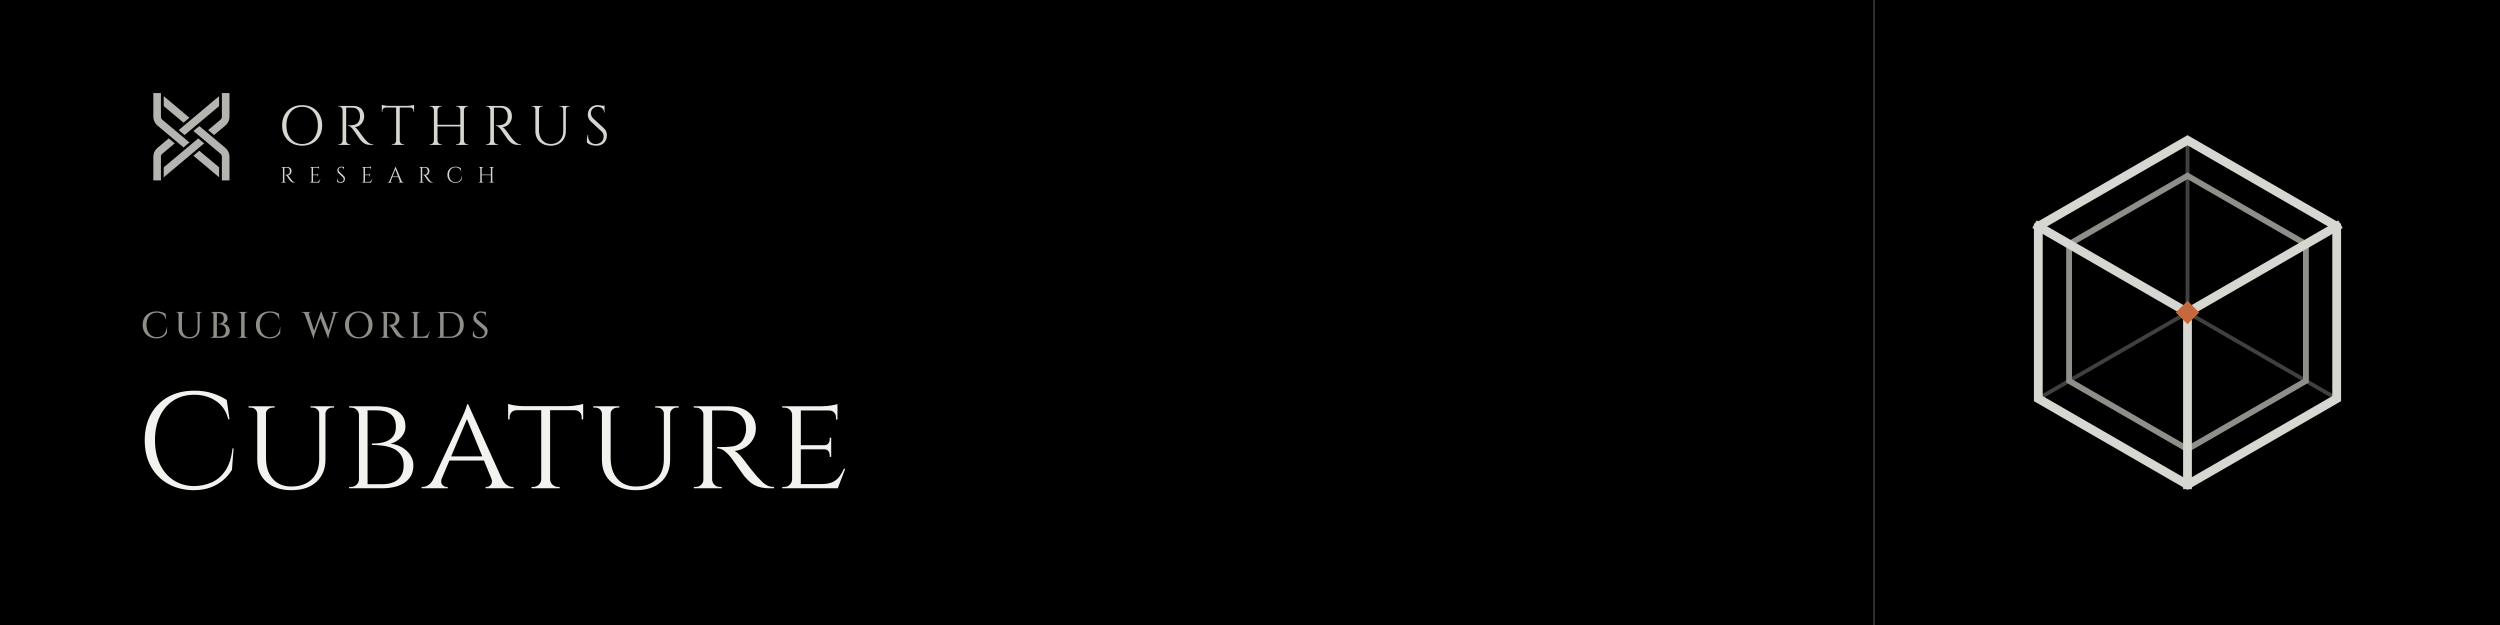
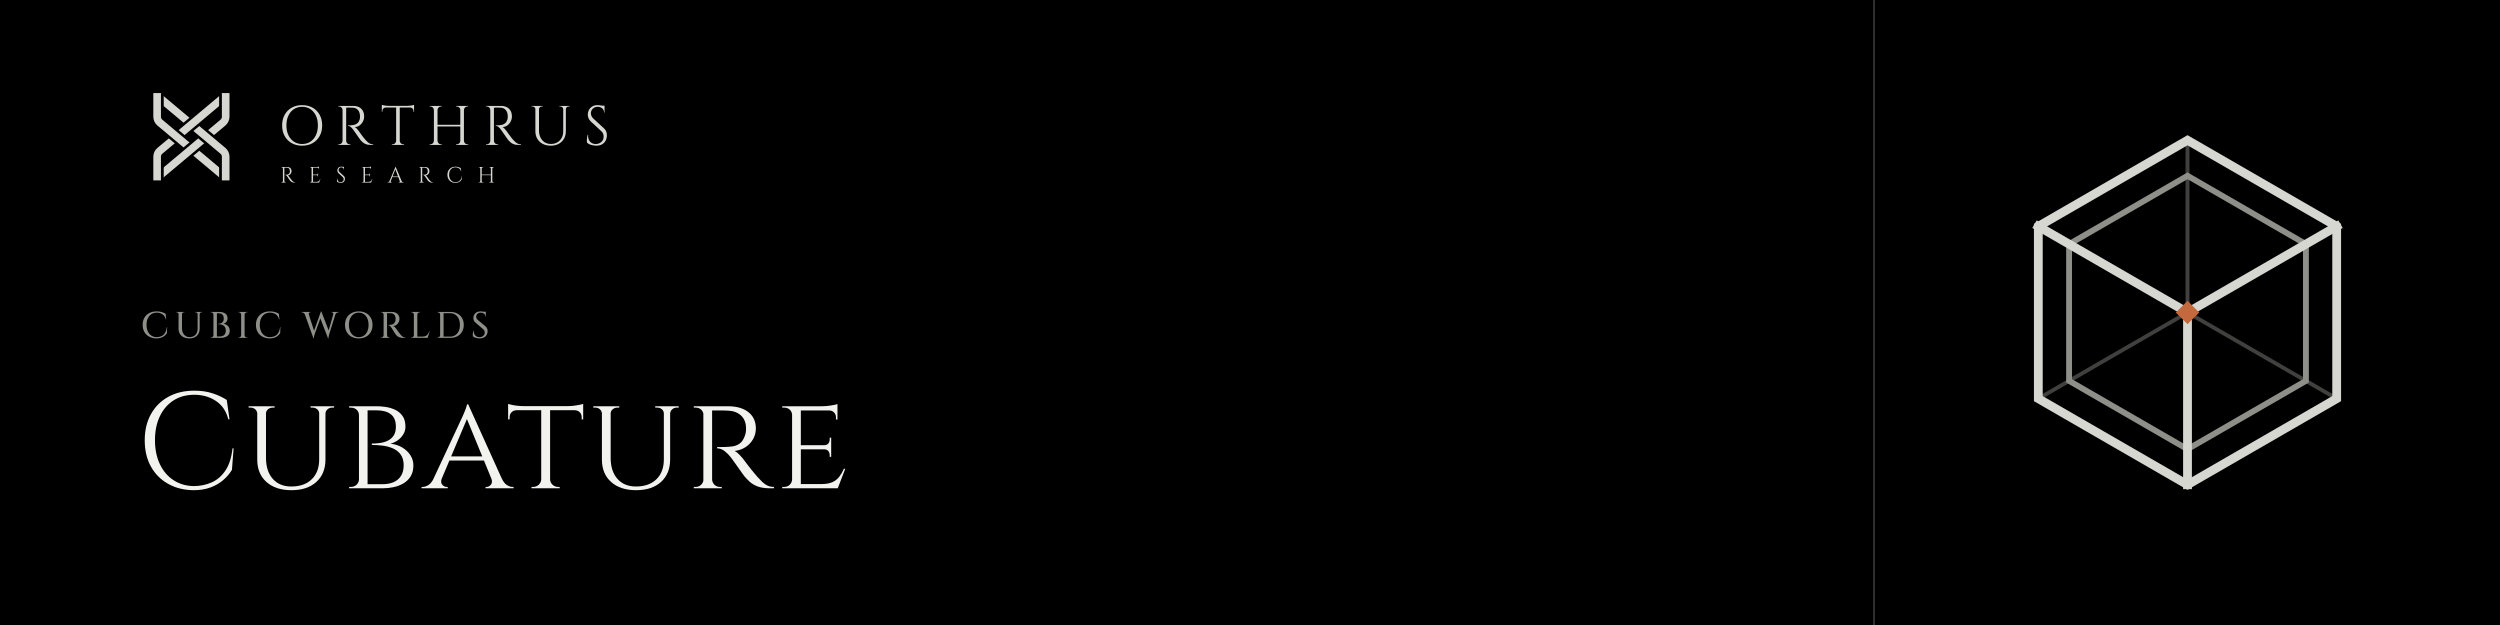
<svg xmlns="http://www.w3.org/2000/svg" width="1280" height="320" viewBox="0 0 1280 320" role="img" aria-label="Cubature, by Orthrus Research">
  <rect width="1280" height="320" fill="#000" />
  <svg x="72" y="44" width="52" height="52" viewBox="-100 -100 200 200">
    <clipPath id="m0c">
      <rect x="-200" y="-100" width="255" height="200" />
    </clipPath>
    <mask id="m0m" maskUnits="userSpaceOnUse" x="-100" y="-100" width="200" height="200">
-       <rect x="-100" y="-100" width="200" height="200" fill="#D6D7D1" />
+       <rect x="-100" y="-100" width="200" height="200" fill="#fff" />
      <path d="M22.98 5.05L-22.98 43.62" stroke="#000" stroke-width="25" />
    </mask>
    <g clip-path="url(#m0c)">
      <path d="M-67.5 -86L-67.5 -39.3A15 15 0 0 0 -62.14 -27.81L106.39 113.6" fill="none" stroke="#D6D7D1" stroke-width="15" mask="url(#m0m)" />
    </g>
    <clipPath id="m1c">
      <rect x="-55" y="-100" width="255" height="200" />
    </clipPath>
    <mask id="m1m" maskUnits="userSpaceOnUse" x="-100" y="-100" width="200" height="200">
-       <rect x="-100" y="-100" width="200" height="200" fill="#D6D7D1" />
+       <rect x="-100" y="-100" width="200" height="200" fill="#fff" />
      <path d="M22.98 -43.62L-22.98 -5.05" stroke="#000" stroke-width="25" />
    </mask>
    <g clip-path="url(#m1c)">
      <path d="M67.5 86L67.5 39.3A15 15 0 0 0 62.14 27.81L-106.39 -113.6" fill="none" stroke="#D6D7D1" stroke-width="15" mask="url(#m1m)" />
    </g>
    <clipPath id="m2c">
      <rect x="-200" y="-100" width="255" height="200" />
    </clipPath>
    <mask id="m2m" maskUnits="userSpaceOnUse" x="-100" y="-100" width="200" height="200">
-       <rect x="-100" y="-100" width="200" height="200" fill="#D6D7D1" />
+       <rect x="-100" y="-100" width="200" height="200" fill="#fff" />
      <path d="M-51.98 -19.28L-6.02 19.28" stroke="#000" stroke-width="25" />
    </mask>
    <g clip-path="url(#m2c)">
      <path d="M-67.5 86L-67.5 39.3A15 15 0 0 1 -62.14 27.81L106.39 -113.6" fill="none" stroke="#D6D7D1" stroke-width="15" mask="url(#m2m)" />
    </g>
    <clipPath id="m3c">
      <rect x="-55" y="-100" width="255" height="200" />
    </clipPath>
    <mask id="m3m" maskUnits="userSpaceOnUse" x="-100" y="-100" width="200" height="200">
-       <rect x="-100" y="-100" width="200" height="200" fill="#D6D7D1" />
+       <rect x="-100" y="-100" width="200" height="200" fill="#fff" />
      <path d="M6.02 -19.28L51.98 19.28" stroke="#000" stroke-width="25" />
    </mask>
    <g clip-path="url(#m3c)">
      <path d="M67.5 -86L67.5 -39.3A15 15 0 0 1 62.14 -27.81L-106.39 113.6" fill="none" stroke="#D6D7D1" stroke-width="15" mask="url(#m3m)" />
    </g>
  </svg>
  <g transform="translate(142.45 74.19)">
    <g fill="#d6d7d1">
      <path transform="translate(0.00 0.00) scale(0.02852 -0.02852)" d="M429,714Q536,714 617,668.5Q698,623 743.5,541Q789,459 789,350Q789,241 743.5,159Q698,77 617,31.5Q536,-14 429,-14Q323,-14 242,31.5Q161,77 115.5,159Q70,241 70,350Q70,459 115.5,541Q161,623 242,668.5Q323,714 429,714ZM429,16Q514,16 577.5,58Q641,100 676.5,175Q712,250 712,350Q712,450 676.5,525Q641,600 577.5,642Q514,684 429,684Q345,684 281.5,642Q218,600 182.5,525Q147,450 147,350Q147,250 182.5,175Q218,100 281.5,58Q345,16 429,16Z" />
      <path transform="translate(29.03 0.00) scale(0.02852 -0.02852)" d="M189,700L330,700Q375,700 411.5,687Q448,674 473,649.5Q498,625 511.5,590.5Q525,556 525,512Q525,464 502.5,420Q480,376 441.5,348.5Q403,321 355,321Q372,314 392,292.5Q412,271 427,251Q427,251 440.5,231.5Q454,212 474.5,184Q495,156 516,129Q537,102 552,86Q572,64 592,47Q612,30 635.5,20Q659,10 688,10L688,0L633,0Q587,0 553.5,14Q520,28 497,48.5Q474,69 458,88Q455,92 441.5,111Q428,130 409.5,156.5Q391,183 373,209Q355,235 342,253.5Q329,272 327,275Q308,300 285,321Q262,342 235,342L235,352Q235,352 250.5,351.5Q266,351 288,352Q314,353 345,360Q376,367 403,389Q430,411 444,456Q447,467 449,483.5Q451,500 450,516Q449,584 415.5,624.5Q382,665 326,668Q298,670 268.5,669.5Q239,669 219,669Q199,669 199,669Q199,670 196.5,677.5Q194,685 191.5,692.5Q189,700 189,700ZM202,700L202,0L137,0L137,700L202,700ZM140,73L140,0L60,0L60,10Q60,10 66.5,10Q73,10 73,10Q99,10 117.5,28.5Q136,47 137,73L140,73ZM140,627L137,627Q136,653 117.5,671.5Q99,690 73,690Q73,690 66.5,690Q60,690 60,690L60,700L140,700L140,627ZM199,73L202,73Q202,47 221,28.5Q240,10 266,10Q266,10 272,10Q278,10 278,10L278,0L199,0L199,73Z" />
      <path transform="translate(52.47 0.00) scale(0.02852 -0.02852)" d="M342,697L342,0L277,0L277,697L342,697ZM599,701L599,671L20,671L20,701L599,701ZM599,674L599,593L589,594L589,611Q589,636 571.5,653Q554,670 530,671L530,674L599,674ZM599,719L599,690L477,701Q499,701 523.5,704Q548,707 569,711Q590,715 599,719ZM280,73L280,0L200,0L200,10Q200,10 206.5,10Q213,10 213,10Q239,10 257.5,28.5Q276,47 277,73L280,73ZM339,73L342,73Q343,47 361.5,28.5Q380,10 406,10Q406,10 412.5,10Q419,10 419,10L419,0L339,0L339,73ZM89,674L89,671Q64,670 47,653Q30,636 30,611L30,594L20,593L20,674L89,674ZM20,719Q30,715 50.5,711Q71,707 96,704Q121,701 142,701L20,690L20,719Z" />
      <path transform="translate(75.80 0.00) scale(0.02852 -0.02852)" d="M676,700L676,0L611,0L611,700L676,700ZM202,700L202,0L137,0L137,700L202,700ZM620,361L620,331L192,331L192,361L620,361ZM140,73L140,0L60,0L60,10Q60,10 66.5,10Q73,10 73,10Q99,10 117.5,28.5Q136,47 137,73L140,73ZM140,627L137,627Q136,653 117.5,671.5Q99,690 73,690Q73,690 66.5,690Q60,690 60,690L60,700L140,700L140,627ZM199,73L202,73Q203,47 221.5,28.5Q240,10 266,10Q266,10 272,10Q278,10 279,10L279,0L199,0L199,73ZM199,627L199,700L279,700L279,690Q278,690 272,690Q266,690 266,690Q240,690 221.5,671.5Q203,653 202,627L199,627ZM614,73L614,0L534,0L534,10Q535,10 541,10Q547,10 547,10Q573,10 592,28.5Q611,47 611,73L614,73ZM614,627L611,627Q611,653 592,671.5Q573,690 547,690Q547,690 541,690Q535,690 534,690L534,700L614,700L614,627ZM673,73L676,73Q677,47 695.5,28.5Q714,10 740,10Q740,10 746.5,10Q753,10 753,10L753,0L673,0L673,73ZM673,627L673,700L753,700L753,690Q753,690 746.5,690Q740,690 740,690Q714,690 695.5,671.5Q677,653 676,627L673,627Z" />
      <path transform="translate(104.68 0.00) scale(0.02852 -0.02852)" d="M189,700L330,700Q375,700 411.5,687Q448,674 473,649.5Q498,625 511.5,590.5Q525,556 525,512Q525,464 502.5,420Q480,376 441.5,348.5Q403,321 355,321Q372,314 392,292.5Q412,271 427,251Q427,251 440.5,231.5Q454,212 474.5,184Q495,156 516,129Q537,102 552,86Q572,64 592,47Q612,30 635.5,20Q659,10 688,10L688,0L633,0Q587,0 553.5,14Q520,28 497,48.5Q474,69 458,88Q455,92 441.5,111Q428,130 409.5,156.5Q391,183 373,209Q355,235 342,253.5Q329,272 327,275Q308,300 285,321Q262,342 235,342L235,352Q235,352 250.5,351.5Q266,351 288,352Q314,353 345,360Q376,367 403,389Q430,411 444,456Q447,467 449,483.5Q451,500 450,516Q449,584 415.5,624.5Q382,665 326,668Q298,670 268.5,669.5Q239,669 219,669Q199,669 199,669Q199,670 196.5,677.5Q194,685 191.5,692.5Q189,700 189,700ZM202,700L202,0L137,0L137,700L202,700ZM140,73L140,0L60,0L60,10Q60,10 66.5,10Q73,10 73,10Q99,10 117.5,28.5Q136,47 137,73L140,73ZM140,627L137,627Q136,653 117.5,671.5Q99,690 73,690Q73,690 66.5,690Q60,690 60,690L60,700L140,700L140,627ZM199,73L202,73Q202,47 221,28.5Q240,10 266,10Q266,10 272,10Q278,10 278,10L278,0L199,0L199,73Z" />
      <path transform="translate(128.27 0.00) scale(0.02852 -0.02852)" d="M184,700L184,260Q184,188 210.5,133Q237,78 285,47.5Q333,17 396,17Q463,17 513,46Q563,75 591,126.5Q619,178 619,247L619,700L666,700L666,247Q666,169 632.5,110.5Q599,52 538,19Q477,-14 396,-14Q313,-14 250.5,18.5Q188,51 153.5,109.5Q119,168 119,246L119,700L184,700ZM122,700L122,640L119,640Q119,662 103.5,676Q88,690 66,690Q66,690 58,690Q50,690 50,690L50,700L122,700ZM253,700L253,690Q253,690 245,690Q237,690 237,690Q215,690 199.5,676Q184,662 184,640L182,640L182,700L253,700ZM622,700L622,640L619,640Q619,662 603.5,676Q588,690 566,690Q566,690 558,690Q550,690 550,690L550,700L622,700ZM735,700L735,690Q735,690 727,690Q719,690 719,690Q697,690 681.5,676Q666,662 666,640L664,640L664,700L735,700Z" />
      <path transform="translate(156.35 0.00) scale(0.02852 -0.02852)" d="M251,714Q267,714 285.5,712Q304,710 321.5,706.5Q339,703 353.5,699.5Q368,696 376,692L376,581L367,581Q367,629 334,656.5Q301,684 254,684Q199,684 165,649.5Q131,615 131,569Q131,550 139.5,524.5Q148,499 171,477L368,295Q398,267 408,235Q418,203 418,173Q418,90 367.5,38Q317,-14 231,-14Q207,-14 174.5,-9Q142,-4 111.5,8.5Q81,21 61,41Q58,57 58,81Q58,105 62,131.5Q66,158 73,180L82,180Q77,129 95,91Q113,53 147.5,33.5Q182,14 226,16Q281,19 320.5,54.5Q360,90 360,150Q360,179 350,202.5Q340,226 321,243L129,421Q99,449 87,482.5Q75,516 75,545Q75,587 95,626Q115,665 154.5,689.5Q194,714 251,714ZM376,704L376,683L300,683L300,704L376,704Z" />
    </g>
  </g>
  <g transform="translate(143.29 93.48)">
    <g fill="#d6d7d1">
      <path transform="translate(0.00 0.00) scale(0.01141 -0.01141)" d="M189,700L330,700Q375,700 411.5,687Q448,674 473,649.5Q498,625 511.5,590.5Q525,556 525,512Q525,464 502.5,420Q480,376 441.5,348.5Q403,321 355,321Q372,314 392,292.5Q412,271 427,251Q427,251 440.5,231.5Q454,212 474.5,184Q495,156 516,129Q537,102 552,86Q572,64 592,47Q612,30 635.5,20Q659,10 688,10L688,0L633,0Q587,0 553.5,14Q520,28 497,48.5Q474,69 458,88Q455,92 441.5,111Q428,130 409.5,156.5Q391,183 373,209Q355,235 342,253.5Q329,272 327,275Q308,300 285,321Q262,342 235,342L235,352Q235,352 250.5,351.5Q266,351 288,352Q314,353 345,360Q376,367 403,389Q430,411 444,456Q447,467 449,483.5Q451,500 450,516Q449,584 415.5,624.5Q382,665 326,668Q298,670 268.5,669.5Q239,669 219,669Q199,669 199,669Q199,670 196.5,677.5Q194,685 191.5,692.5Q189,700 189,700ZM202,700L202,0L137,0L137,700L202,700ZM140,73L140,0L60,0L60,10Q60,10 66.5,10Q73,10 73,10Q99,10 117.5,28.5Q136,47 137,73L140,73ZM140,627L137,627Q136,653 117.5,671.5Q99,690 73,690Q73,690 66.5,690Q60,690 60,690L60,700L140,700L140,627ZM199,73L202,73Q202,47 221,28.5Q240,10 266,10Q266,10 272,10Q278,10 278,10L278,0L199,0L199,73Z" />
      <path transform="translate(14.68 0.00) scale(0.01141 -0.01141)" d="M202,700L202,0L137,0L137,700L202,700ZM472,31L472,0L199,0L199,31L472,31ZM429,360L429,330L199,330L199,360L429,360ZM472,700L472,669L199,669L199,700L472,700ZM533,162L475,0L309,0L345,31Q398,31 431.5,47.5Q465,64 486,94Q507,124 523,162L533,162ZM429,332L429,266L419,266L419,281Q419,301 405,315.5Q391,330 371,330L371,332L429,332ZM429,424L429,358L371,358L371,360Q391,361 405,375.5Q419,390 419,410L419,424L429,424ZM472,672L472,592L462,592L462,610Q462,634 445,651.5Q428,669 403,670L403,672L472,672ZM472,718L472,689L350,700Q372,700 396.5,703Q421,706 442,710Q463,714 472,718ZM140,73L140,0L60,0L60,10Q60,10 66.5,10Q73,10 73,10Q99,10 117.5,28.5Q136,47 137,73L140,73ZM140,627L137,627Q137,653 118,671.5Q99,690 73,690Q73,690 67,690Q61,690 61,690L60,700L140,700L140,627Z" />
      <path transform="translate(28.56 0.00) scale(0.01141 -0.01141)" d="M251,714Q267,714 285.5,712Q304,710 321.5,706.5Q339,703 353.5,699.5Q368,696 376,692L376,581L367,581Q367,629 334,656.5Q301,684 254,684Q199,684 165,649.5Q131,615 131,569Q131,550 139.5,524.5Q148,499 171,477L368,295Q398,267 408,235Q418,203 418,173Q418,90 367.5,38Q317,-14 231,-14Q207,-14 174.5,-9Q142,-4 111.5,8.5Q81,21 61,41Q58,57 58,81Q58,105 62,131.5Q66,158 73,180L82,180Q77,129 95,91Q113,53 147.5,33.5Q182,14 226,16Q281,19 320.5,54.5Q360,90 360,150Q360,179 350,202.5Q340,226 321,243L129,421Q99,449 87,482.5Q75,516 75,545Q75,587 95,626Q115,665 154.5,689.5Q194,714 251,714ZM376,704L376,683L300,683L300,704L376,704Z" />
      <path transform="translate(41.28 0.00) scale(0.01141 -0.01141)" d="M202,700L202,0L137,0L137,700L202,700ZM472,31L472,0L199,0L199,31L472,31ZM429,360L429,330L199,330L199,360L429,360ZM472,700L472,669L199,669L199,700L472,700ZM533,162L475,0L309,0L345,31Q398,31 431.5,47.5Q465,64 486,94Q507,124 523,162L533,162ZM429,332L429,266L419,266L419,281Q419,301 405,315.5Q391,330 371,330L371,332L429,332ZM429,424L429,358L371,358L371,360Q391,361 405,375.5Q419,390 419,410L419,424L429,424ZM472,672L472,592L462,592L462,610Q462,634 445,651.5Q428,669 403,670L403,672L472,672ZM472,718L472,689L350,700Q372,700 396.5,703Q421,706 442,710Q463,714 472,718ZM140,73L140,0L60,0L60,10Q60,10 66.5,10Q73,10 73,10Q99,10 117.5,28.5Q136,47 137,73L140,73ZM140,627L137,627Q137,653 118,671.5Q99,690 73,690Q73,690 67,690Q61,690 61,690L60,700L140,700L140,627Z" />
      <path transform="translate(55.16 0.00) scale(0.01141 -0.01141)" d="M359,714L655,6L570,6L339,619L359,714ZM144,73Q137,53 142,39Q147,25 158.5,17.5Q170,10 182,10L191,10L191,0L-10,0L-10,10Q-10,10 -5.5,10Q-1,10 -1,10Q22,10 46.5,24.5Q71,39 87,73L144,73ZM359,714L368,644L117,3L57,3L313,611Q313,611 318.5,623.5Q324,636 331.5,654Q339,672 344.5,689Q350,706 350,714L359,714ZM500,273L500,243L187,243L187,273L500,273ZM545,73L627,73Q642,39 667,24.5Q692,10 715,10Q715,10 719,10Q723,10 723,10L723,0L498,0L498,10L507,10Q526,10 541,26.5Q556,43 545,73Z" />
      <path transform="translate(70.58 0.00) scale(0.01141 -0.01141)" d="M189,700L330,700Q375,700 411.5,687Q448,674 473,649.5Q498,625 511.5,590.5Q525,556 525,512Q525,464 502.5,420Q480,376 441.5,348.5Q403,321 355,321Q372,314 392,292.5Q412,271 427,251Q427,251 440.5,231.5Q454,212 474.5,184Q495,156 516,129Q537,102 552,86Q572,64 592,47Q612,30 635.5,20Q659,10 688,10L688,0L633,0Q587,0 553.5,14Q520,28 497,48.5Q474,69 458,88Q455,92 441.5,111Q428,130 409.5,156.5Q391,183 373,209Q355,235 342,253.5Q329,272 327,275Q308,300 285,321Q262,342 235,342L235,352Q235,352 250.5,351.5Q266,351 288,352Q314,353 345,360Q376,367 403,389Q430,411 444,456Q447,467 449,483.5Q451,500 450,516Q449,584 415.5,624.5Q382,665 326,668Q298,670 268.5,669.5Q239,669 219,669Q199,669 199,669Q199,670 196.5,677.5Q194,685 191.5,692.5Q189,700 189,700ZM202,700L202,0L137,0L137,700L202,700ZM140,73L140,0L60,0L60,10Q60,10 66.5,10Q73,10 73,10Q99,10 117.5,28.5Q136,47 137,73L140,73ZM140,627L137,627Q136,653 117.5,671.5Q99,690 73,690Q73,690 66.5,690Q60,690 60,690L60,700L140,700L140,627ZM199,73L202,73Q202,47 221,28.5Q240,10 266,10Q266,10 272,10Q278,10 278,10L278,0L199,0L199,73Z" />
      <path transform="translate(85.09 0.00) scale(0.01141 -0.01141)" d="M710,292L698,135Q672,92 632.5,58.5Q593,25 539.5,5.5Q486,-14 417,-14Q313,-13 232,32Q151,77 105.5,158.5Q60,240 60,351Q60,460 105,541.5Q150,623 231.5,668.5Q313,714 423,714Q497,714 556.5,694.5Q616,675 660,646L680,505L671,505Q649,593 581,638.5Q513,684 423,684Q335,684 270.5,642.5Q206,601 170.5,526.5Q135,452 135,352Q135,252 170.5,177Q206,102 269.5,60Q333,18 417,16Q488,16 548.5,42.5Q609,69 650,129.5Q691,190 702,292L710,292Z" />
      <path transform="translate(101.06 0.00) scale(0.01141 -0.01141)" d="M676,700L676,0L611,0L611,700L676,700ZM202,700L202,0L137,0L137,700L202,700ZM620,361L620,331L192,331L192,361L620,361ZM140,73L140,0L60,0L60,10Q60,10 66.5,10Q73,10 73,10Q99,10 117.5,28.5Q136,47 137,73L140,73ZM140,627L137,627Q136,653 117.5,671.5Q99,690 73,690Q73,690 66.5,690Q60,690 60,690L60,700L140,700L140,627ZM199,73L202,73Q203,47 221.5,28.5Q240,10 266,10Q266,10 272,10Q278,10 279,10L279,0L199,0L199,73ZM199,627L199,700L279,700L279,690Q278,690 272,690Q266,690 266,690Q240,690 221.5,671.5Q203,653 202,627L199,627ZM614,73L614,0L534,0L534,10Q535,10 541,10Q547,10 547,10Q573,10 592,28.5Q611,47 611,73L614,73ZM614,627L611,627Q611,653 592,671.5Q573,690 547,690Q547,690 541,690Q535,690 534,690L534,700L614,700L614,627ZM673,73L676,73Q677,47 695.5,28.5Q714,10 740,10Q740,10 746.5,10Q753,10 753,10L753,0L673,0L673,73ZM673,627L673,700L753,700L753,690Q753,690 746.5,690Q740,690 740,690Q714,690 695.5,671.5Q677,653 676,627L673,627Z" />
    </g>
  </g>
  <g transform="translate(72.00 173.00)">
    <g fill="#8e8f88">
      <path transform="translate(0.00 0.00) scale(0.019 -0.019)" d="M714,292L709,130Q684,89 645.5,56.5Q607,24 553,5Q499,-14 428,-14Q318,-13 233.5,31.5Q149,76 102,157.5Q55,239 55,351Q55,461 101.5,542.5Q148,624 232.5,669Q317,714 433,714Q509,714 570,695.5Q631,677 674,650L688,499L679,499Q655,591 589.5,635.5Q524,680 437,680Q351,680 289,639.5Q227,599 193,525.5Q159,452 159,352Q159,253 192.5,179Q226,105 286.5,63.5Q347,22 428,20Q501,20 559,46Q617,72 655,131.5Q693,191 706,292L714,292Z" />
      <path transform="translate(17.23 0.00) scale(0.019 -0.019)" d="M208,700L208,260Q208,188 233.5,134Q259,80 305.5,50.5Q352,21 414,21Q479,21 527.5,49Q576,77 602.5,128Q629,179 629,247L629,700L684,700L684,249Q684,170 650.5,111Q617,52 554.5,19Q492,-14 408,-14Q317,-14 251,18.5Q185,51 150,110Q115,169 115,248L115,700L208,700ZM118,700L118,640L115,640Q115,662 99.5,676Q84,690 62,690Q62,690 54,690Q46,690 46,690L46,700L118,700ZM277,700L277,690Q277,690 269,690Q261,690 261,690Q239,690 223.5,676Q208,662 208,640L206,640L206,700L277,700ZM632,700L632,640L629,640Q629,662 613.5,676Q598,690 576,690Q576,690 568,690Q560,690 560,690L560,700L632,700ZM753,700L753,690Q753,690 745,690Q737,690 737,690Q715,690 699.5,676Q684,662 684,640L682,640L682,700L753,700Z" />
      <path transform="translate(34.79 0.00) scale(0.019 -0.019)" d="M155,700L283,700Q354,700 405.5,680Q457,660 484.5,622.5Q512,585 512,532Q512,488 495.5,456.5Q479,425 453,406.5Q427,388 398,381Q450,374 489.5,348Q529,322 550,282Q571,242 571,190Q571,132 541.5,89Q512,46 456,23Q400,0 322,0L215,0Q215,0 215.5,10Q216,20 216,29.5Q216,39 216,39L305,39Q355,39 390.5,57Q426,75 445,111Q464,147 464,199Q464,251 445,284.5Q426,318 396,336.5Q366,355 329.5,362.5Q293,370 258,370L258,379Q281,379 307,385Q333,391 356.5,406Q380,421 394.5,449.5Q409,478 409,523Q409,570 393,601.5Q377,633 345.5,648.5Q314,664 269,664L165,664Q165,665 162.5,673.5Q160,682 157.5,691Q155,700 155,700ZM224,700L224,0L131,0L131,700L224,700ZM134,73L134,0L54,0L55,10Q57,10 61.5,10Q66,10 67,10Q93,10 112,28.5Q131,47 131,73L134,73ZM134,627L131,627Q131,653 112,671.5Q93,690 67,690Q66,690 61.5,690Q57,690 55,690L54,700L134,700L134,627Z" />
      <path transform="translate(48.98 0.00) scale(0.019 -0.019)" d="M224,700L224,0L131,0L131,700L224,700ZM134,73L134,0L54,0L54,10Q54,10 60.5,10Q67,10 67,10Q93,10 111.5,28.5Q130,47 131,73L134,73ZM134,627L131,627Q130,653 111.5,671.5Q93,690 67,690Q67,690 60.5,690Q54,690 54,690L54,700L134,700L134,627ZM221,73L224,73Q225,47 243.5,28.5Q262,10 288,10Q288,10 294,10Q300,10 301,10L301,0L221,0L221,73ZM221,627L221,700L301,700L301,690Q300,690 294,690Q288,690 288,690Q262,690 243.5,671.5Q225,653 224,627L221,627Z" />
      <path transform="translate(57.99 0.00) scale(0.019 -0.019)" d="M714,292L709,130Q684,89 645.5,56.5Q607,24 553,5Q499,-14 428,-14Q318,-13 233.5,31.5Q149,76 102,157.5Q55,239 55,351Q55,461 101.5,542.5Q148,624 232.5,669Q317,714 433,714Q509,714 570,695.5Q631,677 674,650L688,499L679,499Q655,591 589.5,635.5Q524,680 437,680Q351,680 289,639.5Q227,599 193,525.5Q159,452 159,352Q159,253 192.5,179Q226,105 286.5,63.5Q347,22 428,20Q501,20 559,46Q617,72 655,131.5Q693,191 706,292L714,292Z" />
      <path transform="translate(82.63 0.00) scale(0.019 -0.019)" d="M54,694L163,694L340,145L309,-14L54,694ZM520,716L531,629L340,97Q340,97 334.5,79.5Q329,62 324,37Q319,12 318,-14L309,-14L287,85L511,716L520,716ZM520,715L733,160L702,-14L474,576L520,715ZM919,694L732,97Q732,97 727,79Q722,61 717,35.5Q712,10 712,-14L702,-14L685,85L859,694L919,694ZM840,628Q848,658 835,674Q822,690 802,690L793,690L793,700L994,700L994,690Q994,690 990,690Q986,690 986,690Q963,690 936,675.5Q909,661 898,628L840,628ZM185,628L78,628Q66,661 39.5,675.5Q13,690 -10,690Q-10,690 -14,690Q-18,690 -18,690L-18,700L232,700L232,690L223,690Q204,690 189.5,674Q175,658 185,628Z" />
      <path transform="translate(103.44 0.00) scale(0.019 -0.019)" d="M433,714Q545,714 628.5,669Q712,624 758.5,542Q805,460 805,350Q805,240 758.5,158Q712,76 628.5,31Q545,-14 433,-14Q323,-14 239.5,31Q156,76 109.5,158Q63,240 63,350Q63,460 109.5,542Q156,624 239.5,669Q323,714 433,714ZM433,20Q514,20 573,61Q632,102 665,176Q698,250 698,350Q698,450 665,524Q632,598 573,639Q514,680 433,680Q354,680 294.5,639Q235,598 202,524Q169,450 169,350Q169,250 202,176Q235,102 294.5,61Q354,20 433,20Z" />
      <path transform="translate(121.90 0.00) scale(0.019 -0.019)" d="M212,700L349,700Q394,700 433,688Q472,676 499.5,652.5Q527,629 543,594Q559,559 559,512Q559,466 538,422.5Q517,379 479.5,351Q442,323 391,321Q413,313 435,290Q457,267 473,245Q473,244 485.5,226Q498,208 517,181.5Q536,155 555.5,129Q575,103 590,86Q610,62 629.5,45.5Q649,29 671.5,19.5Q694,10 722,10L722,0L652,0Q604,0 567,12.5Q530,25 503,46.5Q476,68 457,93Q453,100 440.5,119Q428,138 412.5,162.5Q397,187 382,211Q367,235 356,252.5Q345,270 342,275Q325,302 304,321.5Q283,341 258,342L258,352Q259,352 272.5,351.5Q286,351 304,352Q330,353 359.5,361Q389,369 413.5,392Q438,415 450,460Q453,470 454.5,485Q456,500 455,516Q454,585 420.5,623.5Q387,662 333,664Q310,666 285,665.5Q260,665 242,665Q224,665 222,665Q222,666 219.5,674.5Q217,683 214.5,691.5Q212,700 212,700ZM225,700L225,0L132,0L132,700L225,700ZM135,73L135,0L55,0L55,10Q55,10 61.5,10Q68,10 68,10Q94,10 112.5,28.5Q131,47 132,73L135,73ZM135,627L132,627Q131,653 112.5,671.5Q94,690 68,690Q68,690 61.5,690Q55,690 55,690L55,700L135,700L135,627ZM222,73L225,73Q225,47 244,28.5Q263,10 289,10Q290,10 295.5,10Q301,10 301,10L301,0L222,0L222,73Z" />
      <path transform="translate(137.41 0.00) scale(0.019 -0.019)" d="M224,700L224,0L131,0L131,700L224,700ZM492,35L500,0L221,0L221,35L492,35ZM557,176L503,0L327,0L363,35Q415,35 450,52.5Q485,70 508,102Q531,134 547,176L557,176ZM134,73L134,0L54,0L54,10Q54,10 60.5,10Q67,10 67,10Q93,10 111.5,28.5Q130,47 131,73L134,73ZM134,627L131,627Q130,653 111.5,671.5Q93,690 67,690Q67,690 60.5,690Q54,690 54,690L54,700L134,700L134,627ZM221,627L221,700L301,700L301,690Q300,690 294,690Q288,690 288,690Q262,690 243.5,671.5Q225,653 224,627L221,627Z" />
      <path transform="translate(150.86 0.00) scale(0.019 -0.019)" d="M401,700Q512,700 594,657Q676,614 722,535Q768,456 768,350Q768,244 722,165.5Q676,87 594,43.5Q512,0 401,0L179,0L178,34Q188,34 212.5,34Q237,34 269,34Q301,34 330,34Q359,34 378,34Q397,34 397,34Q478,34 538,73Q598,112 631,183Q664,254 664,350Q664,446 631,517Q598,588 538,627Q478,666 397,666Q397,666 377,666Q357,666 326.5,666Q296,666 263.5,666Q231,666 204.5,666Q178,666 168,666L168,700L401,700ZM224,700L224,0L131,0L131,700L224,700ZM134,73L134,0L54,0L54,10Q54,10 60.5,10Q67,10 67,10Q93,10 111.5,28.5Q130,47 131,73L134,73ZM134,627L131,627Q131,653 112,671.5Q93,690 67,690Q67,690 61,690Q55,690 55,690L54,700L134,700L134,627Z" />
      <path transform="translate(168.99 0.00) scale(0.019 -0.019)" d="M260,714Q277,714 299,712Q321,710 343.5,706.5Q366,703 383.5,699.5Q401,696 409,692L405,573L396,573Q396,622 361,651Q326,680 273,680Q217,680 182.5,647.5Q148,615 148,571Q147,549 159.5,524.5Q172,500 198,479L393,316Q428,289 442.5,253.5Q457,218 456,180Q454,92 397,39Q340,-14 243,-14Q212,-14 176.5,-8Q141,-2 110,10.5Q79,23 60,43Q55,61 55.5,87.5Q56,114 61.5,142Q67,170 76,192L85,192Q80,141 99.5,101Q119,61 156.5,39.5Q194,18 243,20Q302,22 340.5,56.5Q379,91 379,147Q379,176 366,200Q353,224 326,243L140,401Q102,429 86,467Q70,505 72,543Q74,588 96,627.5Q118,667 159.5,690.5Q201,714 260,714ZM409,704L409,683L319,683L319,704L409,704Z" />
    </g>
  </g>
  <g transform="translate(69.90 250.00)">
    <g fill="#f2f2ee">
      <path transform="translate(0.00 0.00) scale(0.07 -0.07)" d="M710,292L698,135Q672,92 632.5,58.5Q593,25 539.5,5.5Q486,-14 417,-14Q313,-13 232,32Q151,77 105.5,158.5Q60,240 60,351Q60,460 105,541.5Q150,623 231.5,668.5Q313,714 423,714Q497,714 556.5,694.5Q616,675 660,646L680,505L671,505Q649,593 581,638.5Q513,684 423,684Q335,684 270.5,642.5Q206,601 170.5,526.5Q135,452 135,352Q135,252 170.5,177Q206,102 269.5,60Q333,18 417,16Q488,16 548.5,42.5Q609,69 650,129.5Q691,190 702,292L710,292Z" />
      <path transform="translate(54.60 0.00) scale(0.07 -0.07)" d="M167,600L167,222Q167,125 216.5,69Q266,13 352,13Q447,13 501.5,66Q556,119 556,211L556,600L602,600L602,211Q602,107 535.5,46.5Q469,-14 353,-14Q238,-14 170.5,46Q103,106 103,210L103,600L167,600ZM105,600L105,547L103,547Q102,565 88.5,577.5Q75,590 55,590Q55,590 47.5,590Q40,590 40,590L40,600L105,600ZM230,600L230,590Q230,590 222.5,590Q215,590 215,590Q196,590 181.5,577.5Q167,565 167,547L165,547L165,600L230,600ZM558,600L558,547L556,547Q556,565 542,577.5Q528,590 508,590Q508,590 500.5,590Q493,590 493,590L493,600L558,600ZM665,600L665,590Q665,590 657.5,590Q650,590 650,590Q631,590 617,577.5Q603,565 602,547L600,547L600,600L665,600Z" />
      <path transform="translate(105.00 0.00) scale(0.07 -0.07)" d="M140,600L259,600Q286,600 321.5,595Q357,590 390,575Q423,560 445,530Q467,500 467,450Q467,420 451,394Q435,368 410,350.5Q385,333 357,326Q406,321 443.5,298.5Q481,276 503,242Q525,208 525,168Q525,119 504.5,86.5Q484,54 451,35Q418,16 379,8Q340,0 303,0L181,0Q181,0 181.5,7.5Q182,15 182,22.5Q182,30 182,30L302,30Q345,30 379.5,44.5Q414,59 434,90Q454,121 454,168Q454,216 433,245.5Q412,275 378,290.5Q344,306 303,311.5Q262,317 221,317L221,327Q248,327 279,331Q310,335 336.5,347.5Q363,360 380,384.5Q397,409 397,450Q397,513 360,541.5Q323,570 258,570L149,570Q149,571 146.5,578.5Q144,586 142,593Q140,600 140,600ZM190,600L190,0L127,0L127,600L190,600ZM130,64L130,0L55,0L55,10Q55,10 61,10Q67,10 67,10Q93,10 109.5,26Q126,42 127,64L130,64ZM130,536L127,536Q126,560 109.5,575Q93,590 67,590Q67,590 61,590Q55,590 55,590L55,600L130,600L130,536Z" />
      <path transform="translate(146.30 0.00) scale(0.07 -0.07)" d="M336,614L611,6L532,6L319,525L336,614ZM143,73Q132,43 146,26.5Q160,10 178,10L186,10L186,0L-5,0L-5,10Q-5,10 -1,10Q3,10 3,10Q24,10 46,24.5Q68,39 84,73L143,73ZM336,614L343,545L114,3L51,3L288,511Q288,511 293.5,523Q299,535 306.5,552.5Q314,570 320,587Q326,604 327,614L336,614ZM454,233L454,203L189,203L189,233L454,233ZM505,73L581,73Q596,39 618,24.5Q640,10 660,10Q660,10 664,10Q668,10 668,10L668,0L463,0L463,10L471,10Q488,10 502,26.5Q516,43 505,73Z" />
      <path transform="translate(189.21 0.00) scale(0.07 -0.07)" d="M322,597L322,0L257,0L257,597L322,597ZM564,601L564,571L15,571L15,601L564,601ZM564,573L564,504L553,504L553,520Q553,541 539.5,555.5Q526,570 503,571L503,573L564,573ZM564,617L564,591L452,601Q472,601 494.5,603.5Q517,606 536,610Q555,614 564,617ZM259,64L259,0L186,0L186,10Q187,10 192.5,10Q198,10 198,10Q222,10 239,26Q256,42 257,64L259,64ZM319,64L322,64Q323,42 340,26Q357,10 381,10Q381,10 386.5,10Q392,10 392,10L392,0L319,0L319,64ZM76,573L76,571Q53,570 39.5,555.5Q26,541 26,520L26,504L15,504L15,573L76,573ZM15,617Q24,614 42.5,610Q61,606 84,603.5Q107,601 127,601L15,591L15,617Z" />
      <path transform="translate(231.07 0.00) scale(0.07 -0.07)" d="M167,600L167,222Q167,125 216.5,69Q266,13 352,13Q447,13 501.5,66Q556,119 556,211L556,600L602,600L602,211Q602,107 535.5,46.5Q469,-14 353,-14Q238,-14 170.5,46Q103,106 103,210L103,600L167,600ZM105,600L105,547L103,547Q102,565 88.5,577.5Q75,590 55,590Q55,590 47.5,590Q40,590 40,590L40,600L105,600ZM230,600L230,590Q230,590 222.5,590Q215,590 215,590Q196,590 181.5,577.5Q167,565 167,547L165,547L165,600L230,600ZM558,600L558,547L556,547Q556,565 542,577.5Q528,590 508,590Q508,590 500.5,590Q493,590 493,590L493,600L558,600ZM665,600L665,590Q665,590 657.5,590Q650,590 650,590Q631,590 617,577.5Q603,565 602,547L600,547L600,600L665,600Z" />
      <path transform="translate(281.47 0.00) scale(0.07 -0.07)" d="M177,600L306,600Q353,600 390.5,589Q428,578 454.5,557Q481,536 495,506Q509,476 509,438Q509,396 489,360Q469,324 433.5,301Q398,278 353,273Q370,266 392.5,242Q415,218 431,195Q431,195 444,177.5Q457,160 477.5,134.5Q498,109 518,86Q539,63 556.5,46Q574,29 594.5,19.5Q615,10 642,10L642,0L611,0Q556,0 520.5,14Q485,28 463,48.5Q441,69 425,88Q421,93 406.5,113.5Q392,134 375,158Q358,182 344,201.5Q330,221 327,225Q307,251 281,271.5Q255,292 226,292L226,302Q226,302 242,301.5Q258,301 283,302Q311,303 339,306.5Q367,310 391.5,328Q416,346 430,388Q434,399 436,414Q438,429 437,445Q436,473 426.5,495Q417,517 399.5,533Q382,549 358,558Q334,567 304,568Q257,570 222,569Q187,568 187,569Q187,570 184.5,577.5Q182,585 179.5,592.5Q177,600 177,600ZM189,600L189,0L125,0L125,600L189,600ZM128,64L140,0L55,0L55,10Q55,10 62,10Q69,10 69,10Q93,10 109,26Q125,42 126,64L128,64ZM128,537L126,537Q125,560 109,575Q93,590 69,590Q69,590 62,590Q55,590 55,590L55,600L140,600L128,537ZM186,64L189,64Q190,42 206,26Q222,10 246,10Q246,10 252.5,10Q259,10 259,10L260,0L174,0L186,64Z" />
      <path transform="translate(326.76 0.00) scale(0.07 -0.07)" d="M191,600L191,0L127,0L127,600L191,600ZM460,31L458,0L189,0L189,31L460,31ZM413,315L413,285L189,285L189,315L413,315ZM459,600L459,569L189,569L189,600L459,600ZM516,143L461,0L309,0L343,31Q393,31 423.5,45.5Q454,60 473,85.5Q492,111 506,143L516,143ZM413,287L413,230L402,230L402,243Q402,260 392,272.5Q382,285 361,285L361,287L413,287ZM413,370L413,313L361,313L361,315Q382,315 392,327.5Q402,340 402,357L402,370L413,370ZM459,572L459,503L448,503L448,518Q448,539 434.5,554Q421,569 398,569L398,572L459,572ZM459,616L459,590L345,600Q376,600 411,605.5Q446,611 459,616ZM129,64L142,0L55,0L55,10Q55,10 62,10Q69,10 69,10Q94,10 110,26Q126,42 127,64L129,64ZM129,537L127,537Q126,560 110,575Q94,590 69,590Q69,590 62,590Q55,590 55,590L55,600L142,600L129,537Z" />
    </g>
  </g>
  <rect x="959" y="0" width="1" height="320" fill="rgba(214,215,209,0.22)" />
  <path d="M1120 160L1120 71.8" fill="none" stroke="rgba(214,215,209,0.3)" stroke-width="2" stroke-linecap="square" stroke-linejoin="miter" stroke-miterlimit="4" />
  <path d="M1120 160L1196.38 204.1" fill="none" stroke="rgba(214,215,209,0.3)" stroke-width="2" stroke-linecap="square" stroke-linejoin="miter" stroke-miterlimit="4" />
  <path d="M1120 160L1043.62 204.1" fill="none" stroke="rgba(214,215,209,0.3)" stroke-width="2" stroke-linecap="square" stroke-linejoin="miter" stroke-miterlimit="4" />
  <path d="M1120 90L1180.63 125L1180.63 195L1120 230L1059.37 195L1059.37 125Z" fill="none" stroke="#8e8f88" stroke-width="3" stroke-linecap="square" stroke-linejoin="miter" stroke-miterlimit="4" />
  <path d="M1120 160L1043.62 115.9" fill="none" stroke="#d6d7d1" stroke-width="4.5" stroke-linecap="square" stroke-linejoin="miter" stroke-miterlimit="4" />
  <path d="M1120 160L1196.38 115.9" fill="none" stroke="#d6d7d1" stroke-width="4.5" stroke-linecap="square" stroke-linejoin="miter" stroke-miterlimit="4" />
  <path d="M1120 160L1120 248.2" fill="none" stroke="#d6d7d1" stroke-width="4.5" stroke-linecap="square" stroke-linejoin="miter" stroke-miterlimit="4" />
  <path d="M1120 71.8L1196.38 115.9L1196.38 204.1L1120 248.2L1043.62 204.1L1043.62 115.9Z" fill="none" stroke="#d6d7d1" stroke-width="4.5" stroke-linecap="square" stroke-linejoin="miter" stroke-miterlimit="4" />
  <path d="M1120 154L1126 160L1120 166L1114 160Z" fill="#c4693d" />
</svg>
